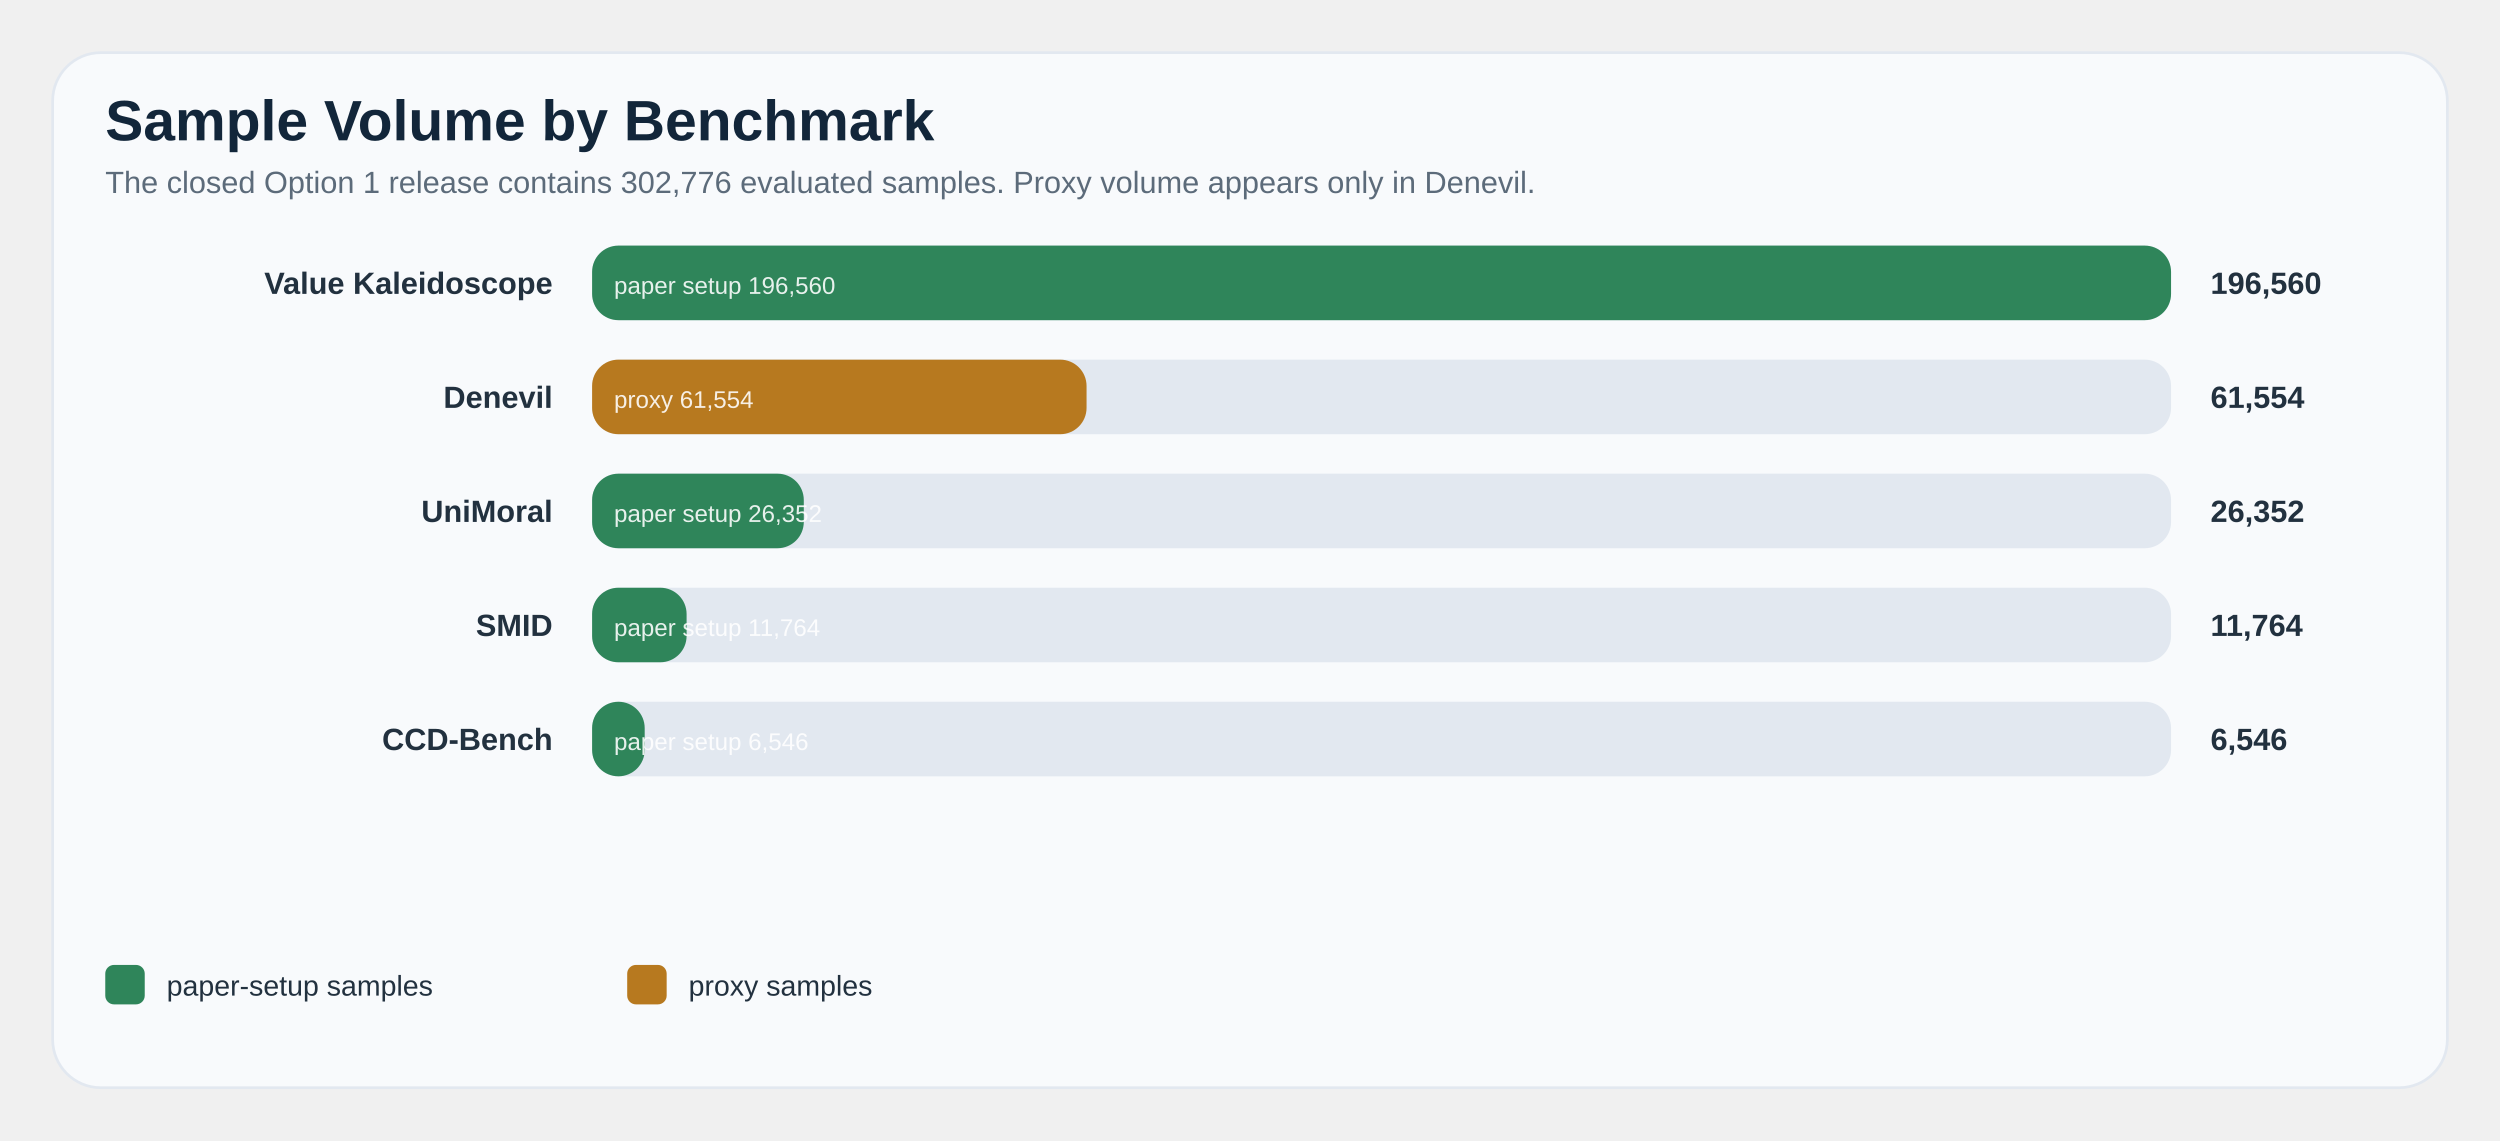
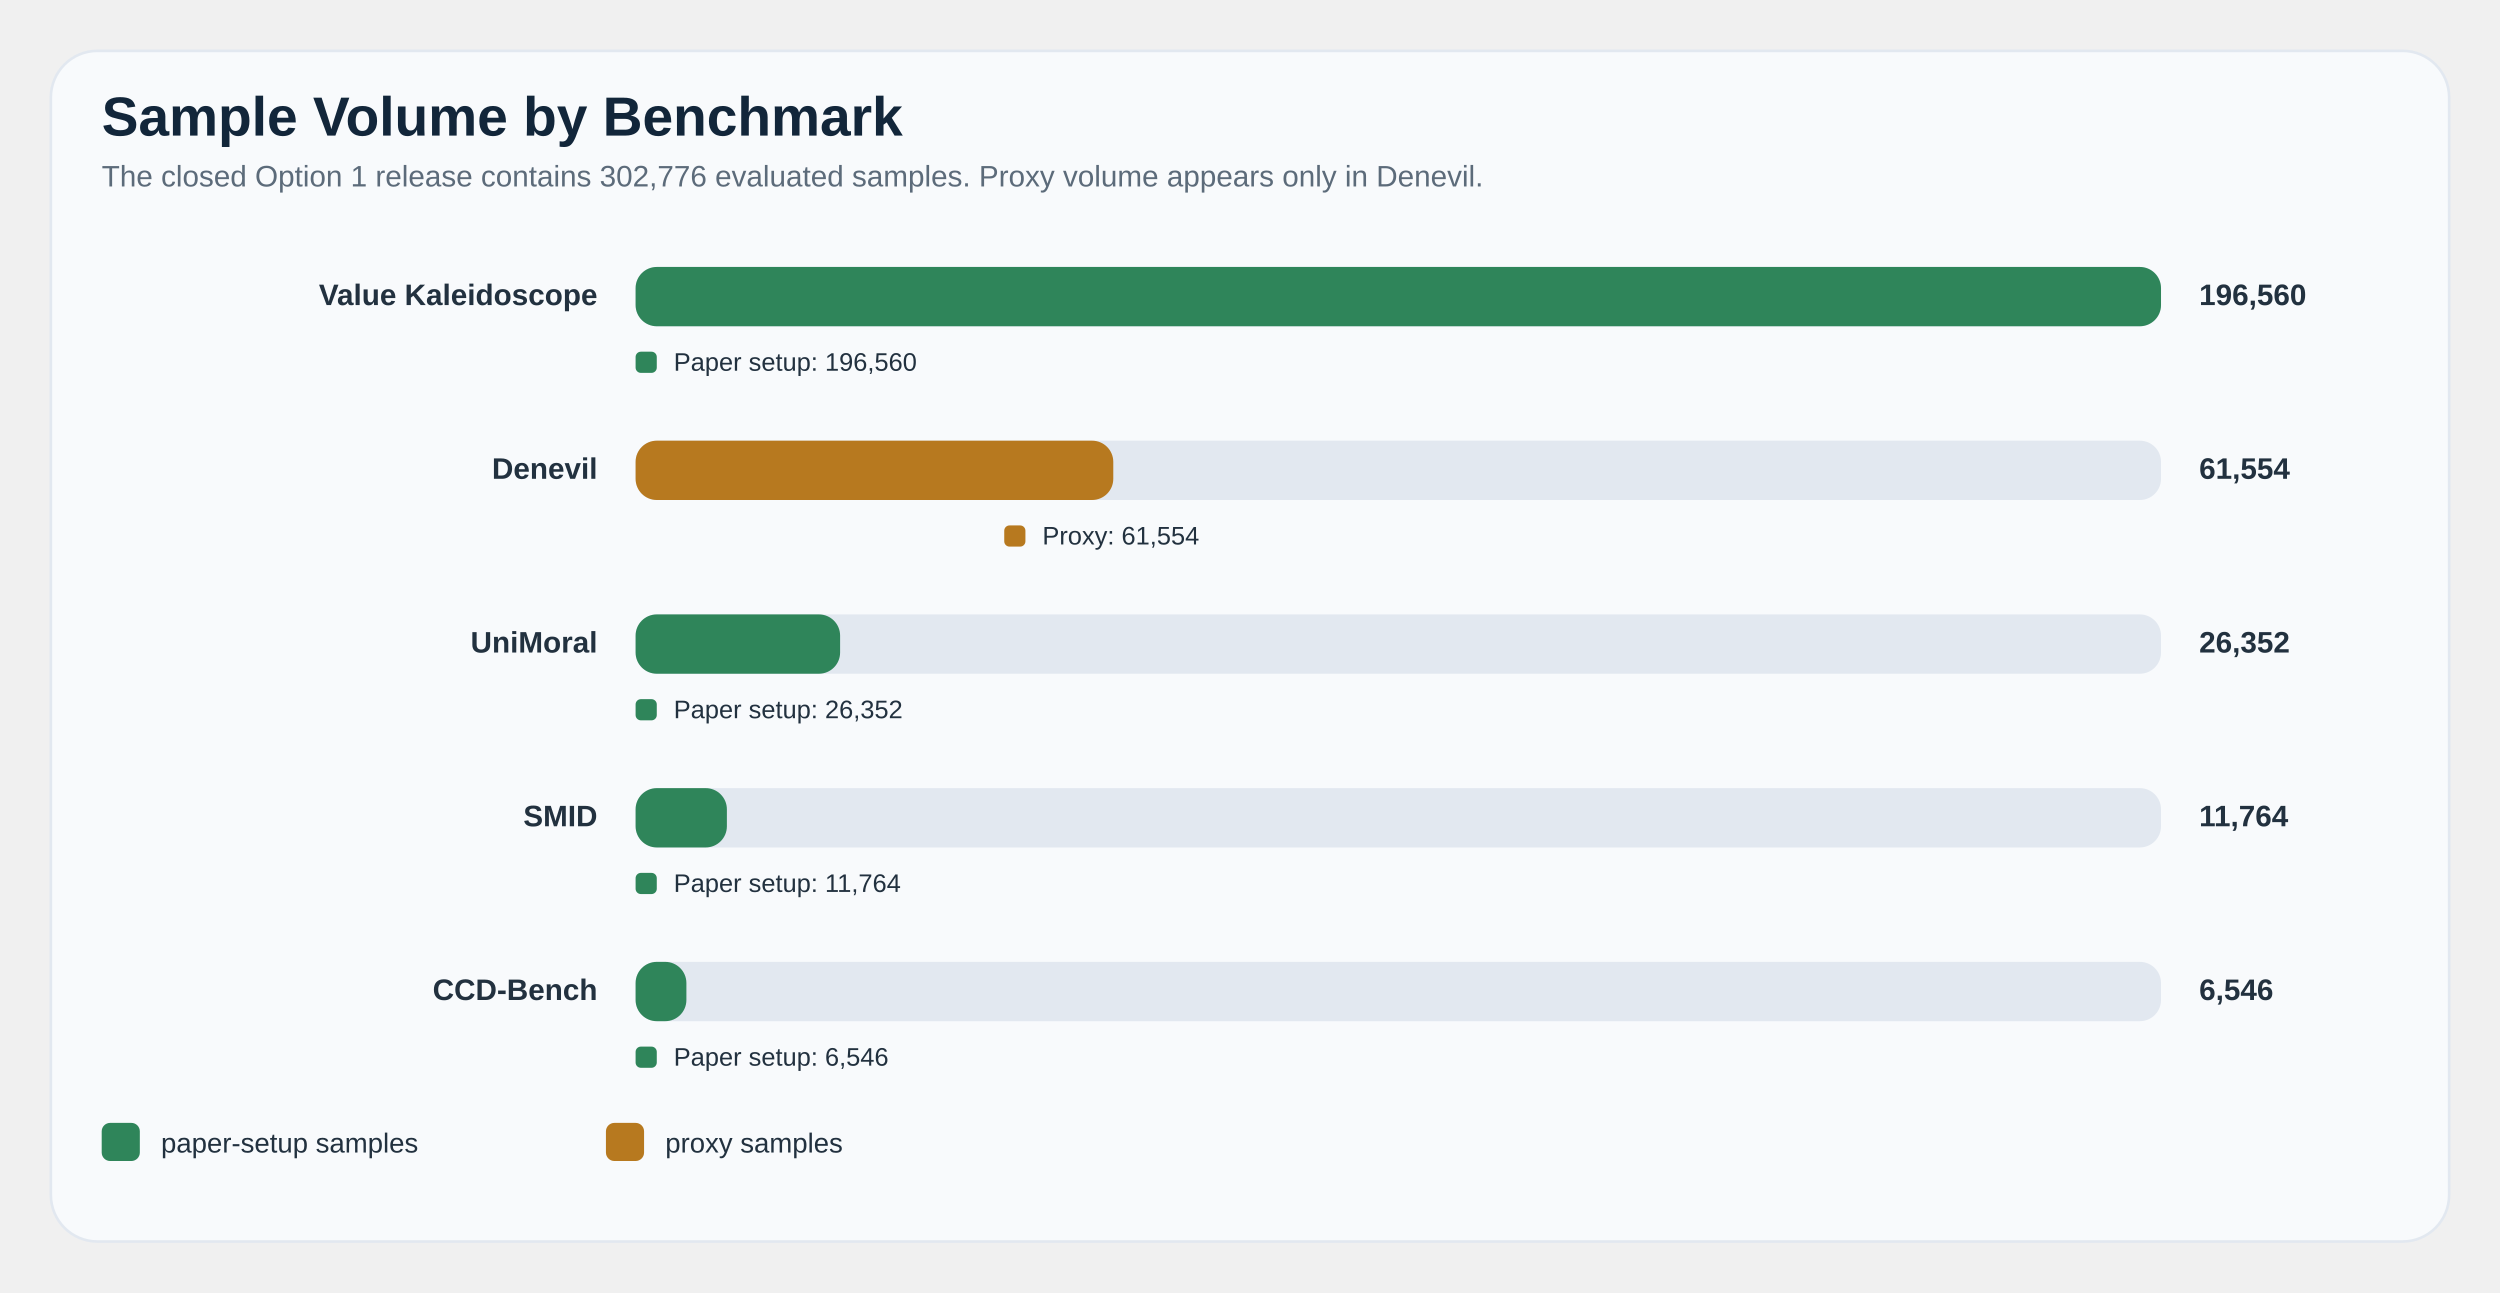
- <svg xmlns="http://www.w3.org/2000/svg" width="1140" height="520" viewBox="0 0 1140 520" role="img">
+ <svg xmlns="http://www.w3.org/2000/svg" width="1180" height="610" viewBox="0 0 1180 610" role="img">
  <defs>
    <style>
.title { font: 700 26px 'IBM Plex Sans', 'Helvetica Neue', Arial, sans-serif; fill: #12263a; }
.subtitle { font: 400 14px 'IBM Plex Sans', 'Helvetica Neue', Arial, sans-serif; fill: #5c6b7a; }
.axis { font: 600 14px 'IBM Plex Sans', 'Helvetica Neue', Arial, sans-serif; fill: #22313f; }
.label { font: 500 13px 'IBM Plex Sans', 'Helvetica Neue', Arial, sans-serif; fill: #22313f; }
.celltext { font: 700 16px 'IBM Plex Sans', 'Helvetica Neue', Arial, sans-serif; fill: #ffffff; }
+ .celltext-dark { font: 700 16px 'IBM Plex Sans', 'Helvetica Neue', Arial, sans-serif; fill: #173042; }
.cellsub { font: 500 11px 'IBM Plex Sans', 'Helvetica Neue', Arial, sans-serif; fill: rgba(255,255,255,0.88); }
+ .cellsub-dark { font: 600 11px 'IBM Plex Sans', 'Helvetica Neue', Arial, sans-serif; fill: #385062; }
.body { font: 500 12px 'IBM Plex Sans', 'Helvetica Neue', Arial, sans-serif; fill: #22313f; }
.small { font: 500 11px 'IBM Plex Sans', 'Helvetica Neue', Arial, sans-serif; fill: #5c6b7a; }
.grid { fill: #ffffff; stroke: #d7dee6; stroke-width: 1.25; }
.panel { fill: #f8fafc; stroke: #e2e8f0; stroke-width: 1.25; }
+ .subpanel { fill: #ffffff; stroke: #e2e8f0; stroke-width: 1; }
+ .guide { stroke: #d7dee6; stroke-width: 1; stroke-dasharray: 4 6; }
+ .outline { stroke: rgba(255,255,255,0.9); stroke-width: 1; }
</style>
  </defs>
-   <rect x="24" y="24" width="1092" height="472" rx="22" class="panel" />
+   <rect x="24" y="24" width="1132" height="562" rx="22" class="panel" />
  <text x="48" y="64" class="title">Sample Volume by Benchmark</text>
  <text x="48" y="88" class="subtitle">The closed Option 1 release contains 302,776 evaluated samples. Proxy volume appears only in Denevil.</text>
-   <text x="252" y="134" text-anchor="end" class="axis">Value Kaleidoscope</text>
-   <rect x="270" y="112" width="720" height="34" rx="12" fill="#e2e8f0" />
-   <rect x="270" y="112" width="720.00" height="34" rx="12" fill="#2f855a" />
-   <text x="1008" y="134" class="axis">196,560</text>
-   <text x="280" y="134" class="cellsub">paper setup 196,560</text>
-   <text x="252" y="186" text-anchor="end" class="axis">Denevil</text>
-   <rect x="270" y="164" width="720" height="34" rx="12" fill="#e2e8f0" />
-   <rect x="270.00" y="164" width="225.47" height="34" rx="12" fill="#b7791f" />
-   <text x="1008" y="186" class="axis">61,554</text>
-   <text x="280.00" y="186" class="cellsub">proxy 61,554</text>
-   <text x="252" y="238" text-anchor="end" class="axis">UniMoral</text>
-   <rect x="270" y="216" width="720" height="34" rx="12" fill="#e2e8f0" />
-   <rect x="270" y="216" width="96.53" height="34" rx="12" fill="#2f855a" />
-   <text x="1008" y="238" class="axis">26,352</text>
-   <text x="280" y="238" class="cellsub">paper setup 26,352</text>
-   <text x="252" y="290" text-anchor="end" class="axis">SMID</text>
-   <rect x="270" y="268" width="720" height="34" rx="12" fill="#e2e8f0" />
-   <rect x="270" y="268" width="43.09" height="34" rx="12" fill="#2f855a" />
-   <text x="1008" y="290" class="axis">11,764</text>
-   <text x="280" y="290" class="cellsub">paper setup 11,764</text>
-   <text x="252" y="342" text-anchor="end" class="axis">CCD-Bench</text>
-   <rect x="270" y="320" width="720" height="34" rx="12" fill="#e2e8f0" />
-   <rect x="270" y="320" width="23.98" height="34" rx="12" fill="#2f855a" />
-   <text x="1008" y="342" class="axis">6,546</text>
-   <text x="280" y="342" class="cellsub">paper setup 6,546</text>
-   <rect x="48" y="440" width="18" height="18" rx="4" fill="#2f855a" />
-   <text x="76" y="454" class="label">paper-setup samples</text>
-   <rect x="286" y="440" width="18" height="18" rx="4" fill="#b7791f" />
-   <text x="314" y="454" class="label">proxy samples</text>
+   <text x="282" y="144" text-anchor="end" class="axis">Value Kaleidoscope</text>
+   <rect x="300" y="126" width="720" height="28" rx="10" fill="#e2e8f0" />
+   <rect x="300" y="126" width="720.00" height="28" rx="10" fill="#2f855a" />
+   <text x="1038" y="144" class="axis">196,560</text>
+   <rect x="300" y="166" width="10" height="10" rx="2.5" fill="#2f855a" />
+   <text x="318" y="175" class="body">Paper setup: 196,560</text>
+   <text x="282" y="226" text-anchor="end" class="axis">Denevil</text>
+   <rect x="300" y="208" width="720" height="28" rx="10" fill="#e2e8f0" />
+   <rect x="300.00" y="208" width="225.47" height="28" rx="10" fill="#b7791f" />
+   <text x="1038" y="226" class="axis">61,554</text>
+   <rect x="474" y="248" width="10" height="10" rx="2.5" fill="#b7791f" />
+   <text x="492" y="257" class="body">Proxy: 61,554</text>
+   <text x="282" y="308" text-anchor="end" class="axis">UniMoral</text>
+   <rect x="300" y="290" width="720" height="28" rx="10" fill="#e2e8f0" />
+   <rect x="300" y="290" width="96.53" height="28" rx="10" fill="#2f855a" />
+   <text x="1038" y="308" class="axis">26,352</text>
+   <rect x="300" y="330" width="10" height="10" rx="2.5" fill="#2f855a" />
+   <text x="318" y="339" class="body">Paper setup: 26,352</text>
+   <text x="282" y="390" text-anchor="end" class="axis">SMID</text>
+   <rect x="300" y="372" width="720" height="28" rx="10" fill="#e2e8f0" />
+   <rect x="300" y="372" width="43.09" height="28" rx="10" fill="#2f855a" />
+   <text x="1038" y="390" class="axis">11,764</text>
+   <rect x="300" y="412" width="10" height="10" rx="2.5" fill="#2f855a" />
+   <text x="318" y="421" class="body">Paper setup: 11,764</text>
+   <text x="282" y="472" text-anchor="end" class="axis">CCD-Bench</text>
+   <rect x="300" y="454" width="720" height="28" rx="10" fill="#e2e8f0" />
+   <rect x="300" y="454" width="23.98" height="28" rx="10" fill="#2f855a" />
+   <text x="1038" y="472" class="axis">6,546</text>
+   <rect x="300" y="494" width="10" height="10" rx="2.5" fill="#2f855a" />
+   <text x="318" y="503" class="body">Paper setup: 6,546</text>
+   <rect x="48" y="530" width="18" height="18" rx="4" fill="#2f855a" />
+   <text x="76" y="544" class="label">paper-setup samples</text>
+   <rect x="286" y="530" width="18" height="18" rx="4" fill="#b7791f" />
+   <text x="314" y="544" class="label">proxy samples</text>
</svg>
